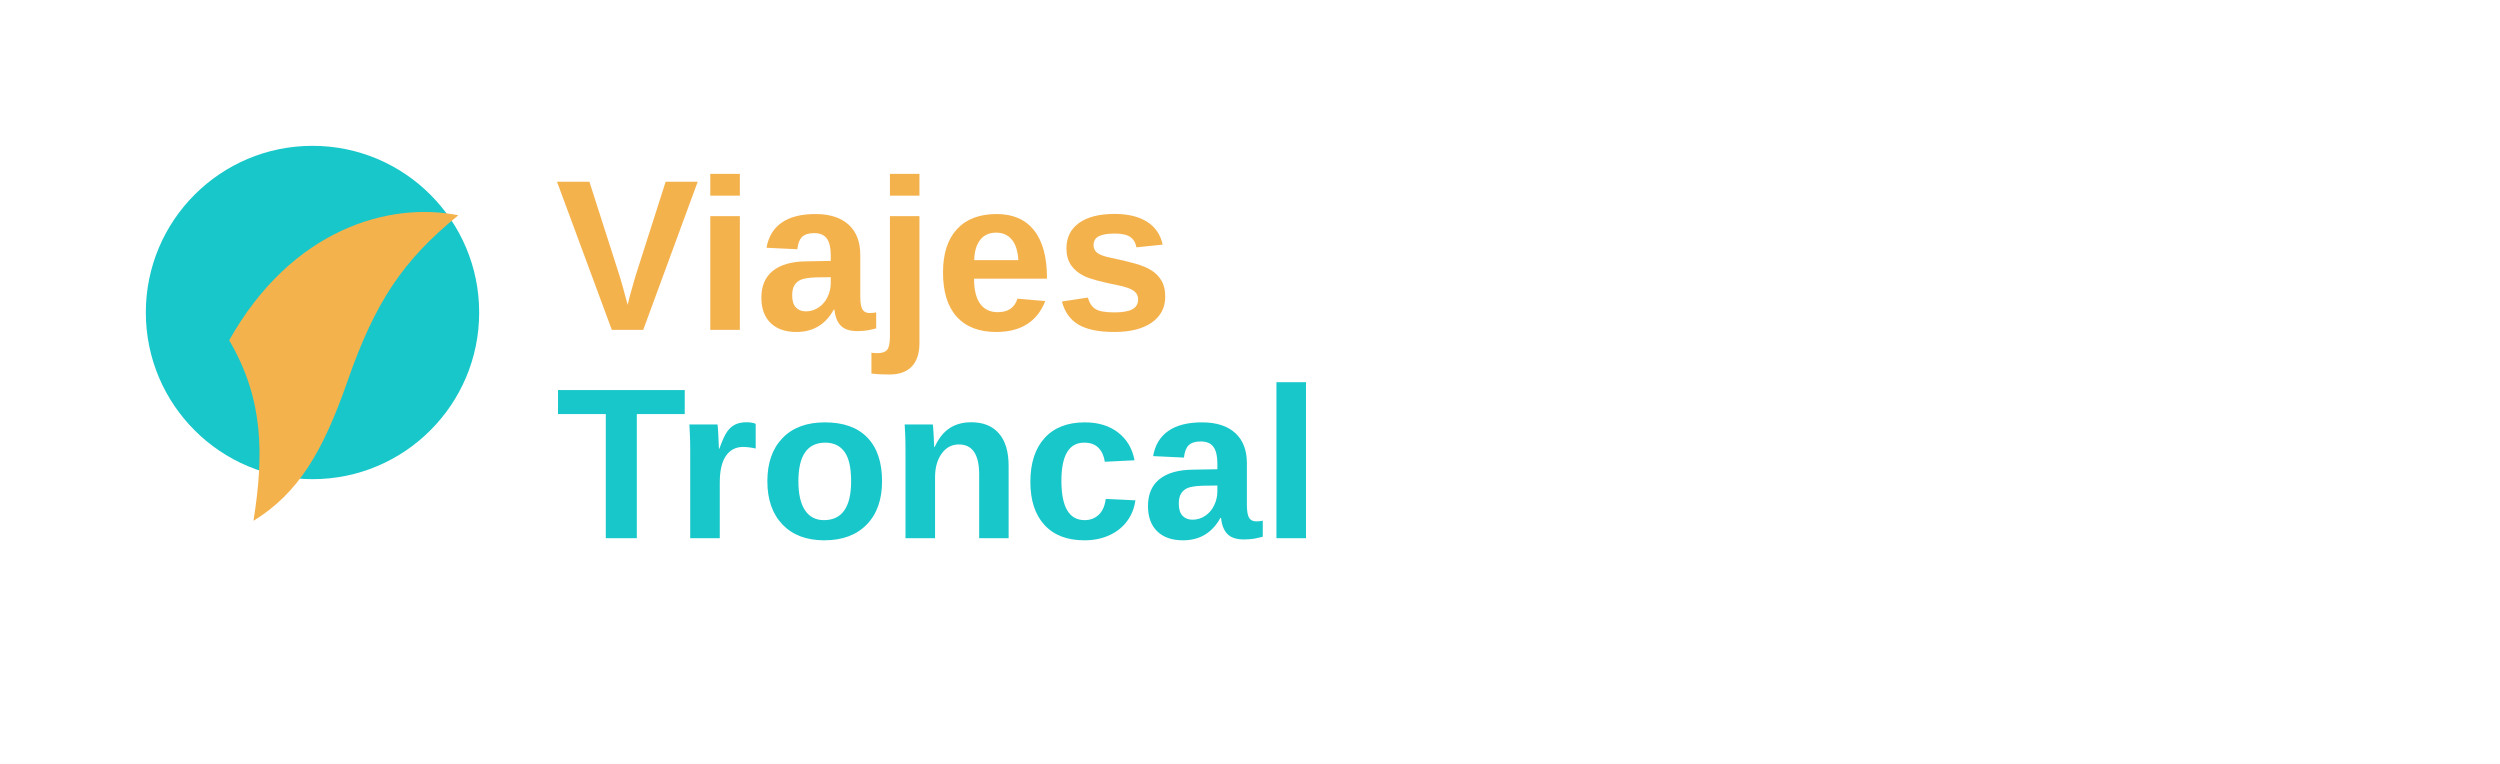
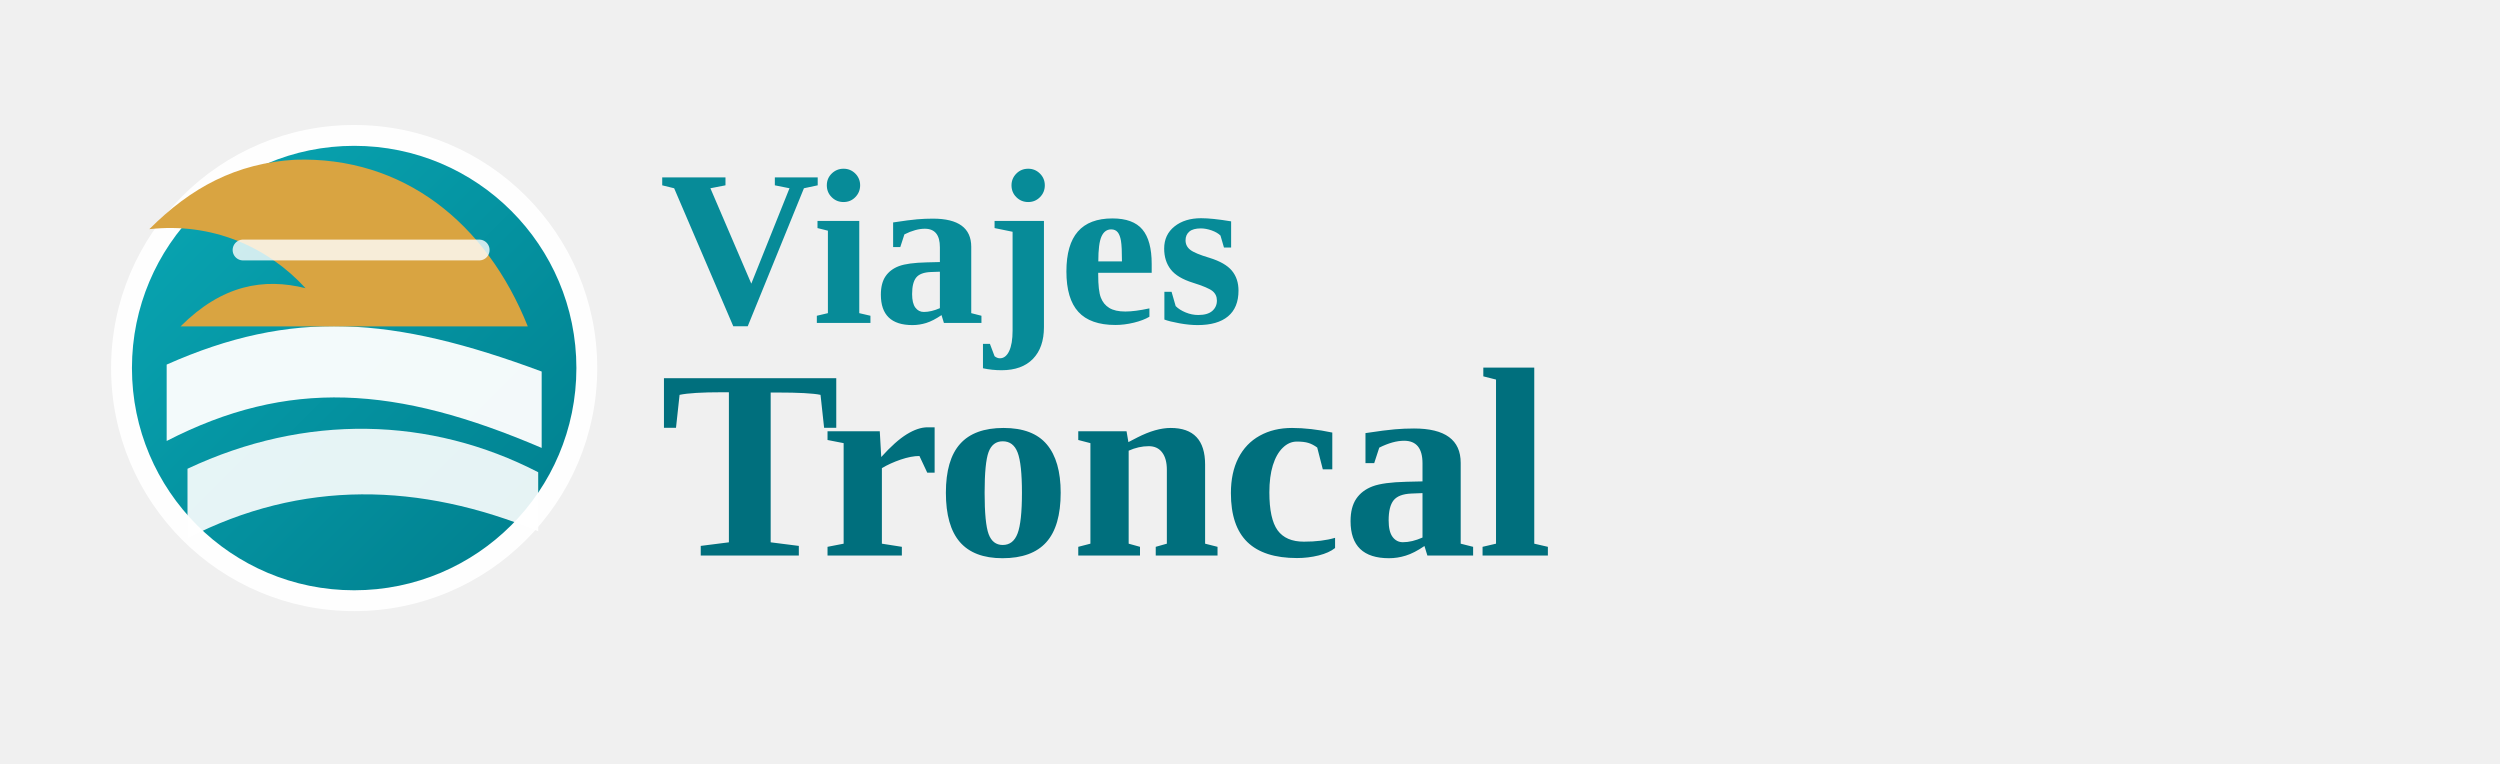
- <svg xmlns="http://www.w3.org/2000/svg" width="720" height="220" viewBox="0 0 720 220">
-   <rect width="720" height="220" fill="white" />
-   <circle cx="90" cy="90" r="48" fill="#18c7ca" />
-   <path d="M66 98 C84 66 112 58 132 62 C116 75 108 87 100 110 C93 130 86 142 73 150 C76 131 76 115 66 98 Z" fill="#f4b24d" />
-   <text x="160" y="95" font-family="Arial, Helvetica, sans-serif" font-size="62" font-weight="700" fill="#f4b24d">Viajes</text>
-   <text x="160" y="155" font-family="Arial, Helvetica, sans-serif" font-size="62" font-weight="700" fill="#18c7ca">Troncal</text>
+ <svg xmlns="http://www.w3.org/2000/svg" width="720" height="220" viewBox="0 0 720 220" role="img" aria-label="Viajes Troncal">
+   <defs>
+     <linearGradient id="sea" x1="0" y1="0" x2="1" y2="1">
+       <stop offset="0" stop-color="#09A8B5" />
+       <stop offset="1" stop-color="#007D8C" />
+     </linearGradient>
+   </defs>
+   <circle cx="102" cy="106" r="70" fill="#fff" opacity=".96" />
+   <circle cx="102" cy="106" r="64" fill="url(#sea)" />
+   <path d="M48 105c36-16 65-14 108 2v22c-42-18-73-20-108-2z" fill="#fff" opacity=".95" />
+   <path d="M54 135c34-16 70-15 101 1v17c-34-14-68-15-101 2z" fill="#fff" opacity=".9" />
+   <path d="M52 94h100c-12-30-36-49-67-48-17 1-30 8-42 20 18-2 34 5 45 17-12-3-24-1-36 11z" fill="#D9A441" />
+   <path d="M70 72h68" stroke="#fff" stroke-width="6" stroke-linecap="round" opacity=".8" />
+   <text x="190" y="93" font-family="Georgia, 'Times New Roman', serif" font-size="64" font-weight="700" fill="#078B98">Viajes</text>
+   <text x="190" y="160" font-family="Georgia, 'Times New Roman', serif" font-size="78" font-weight="700" fill="#006F7D">Troncal</text>
</svg>
